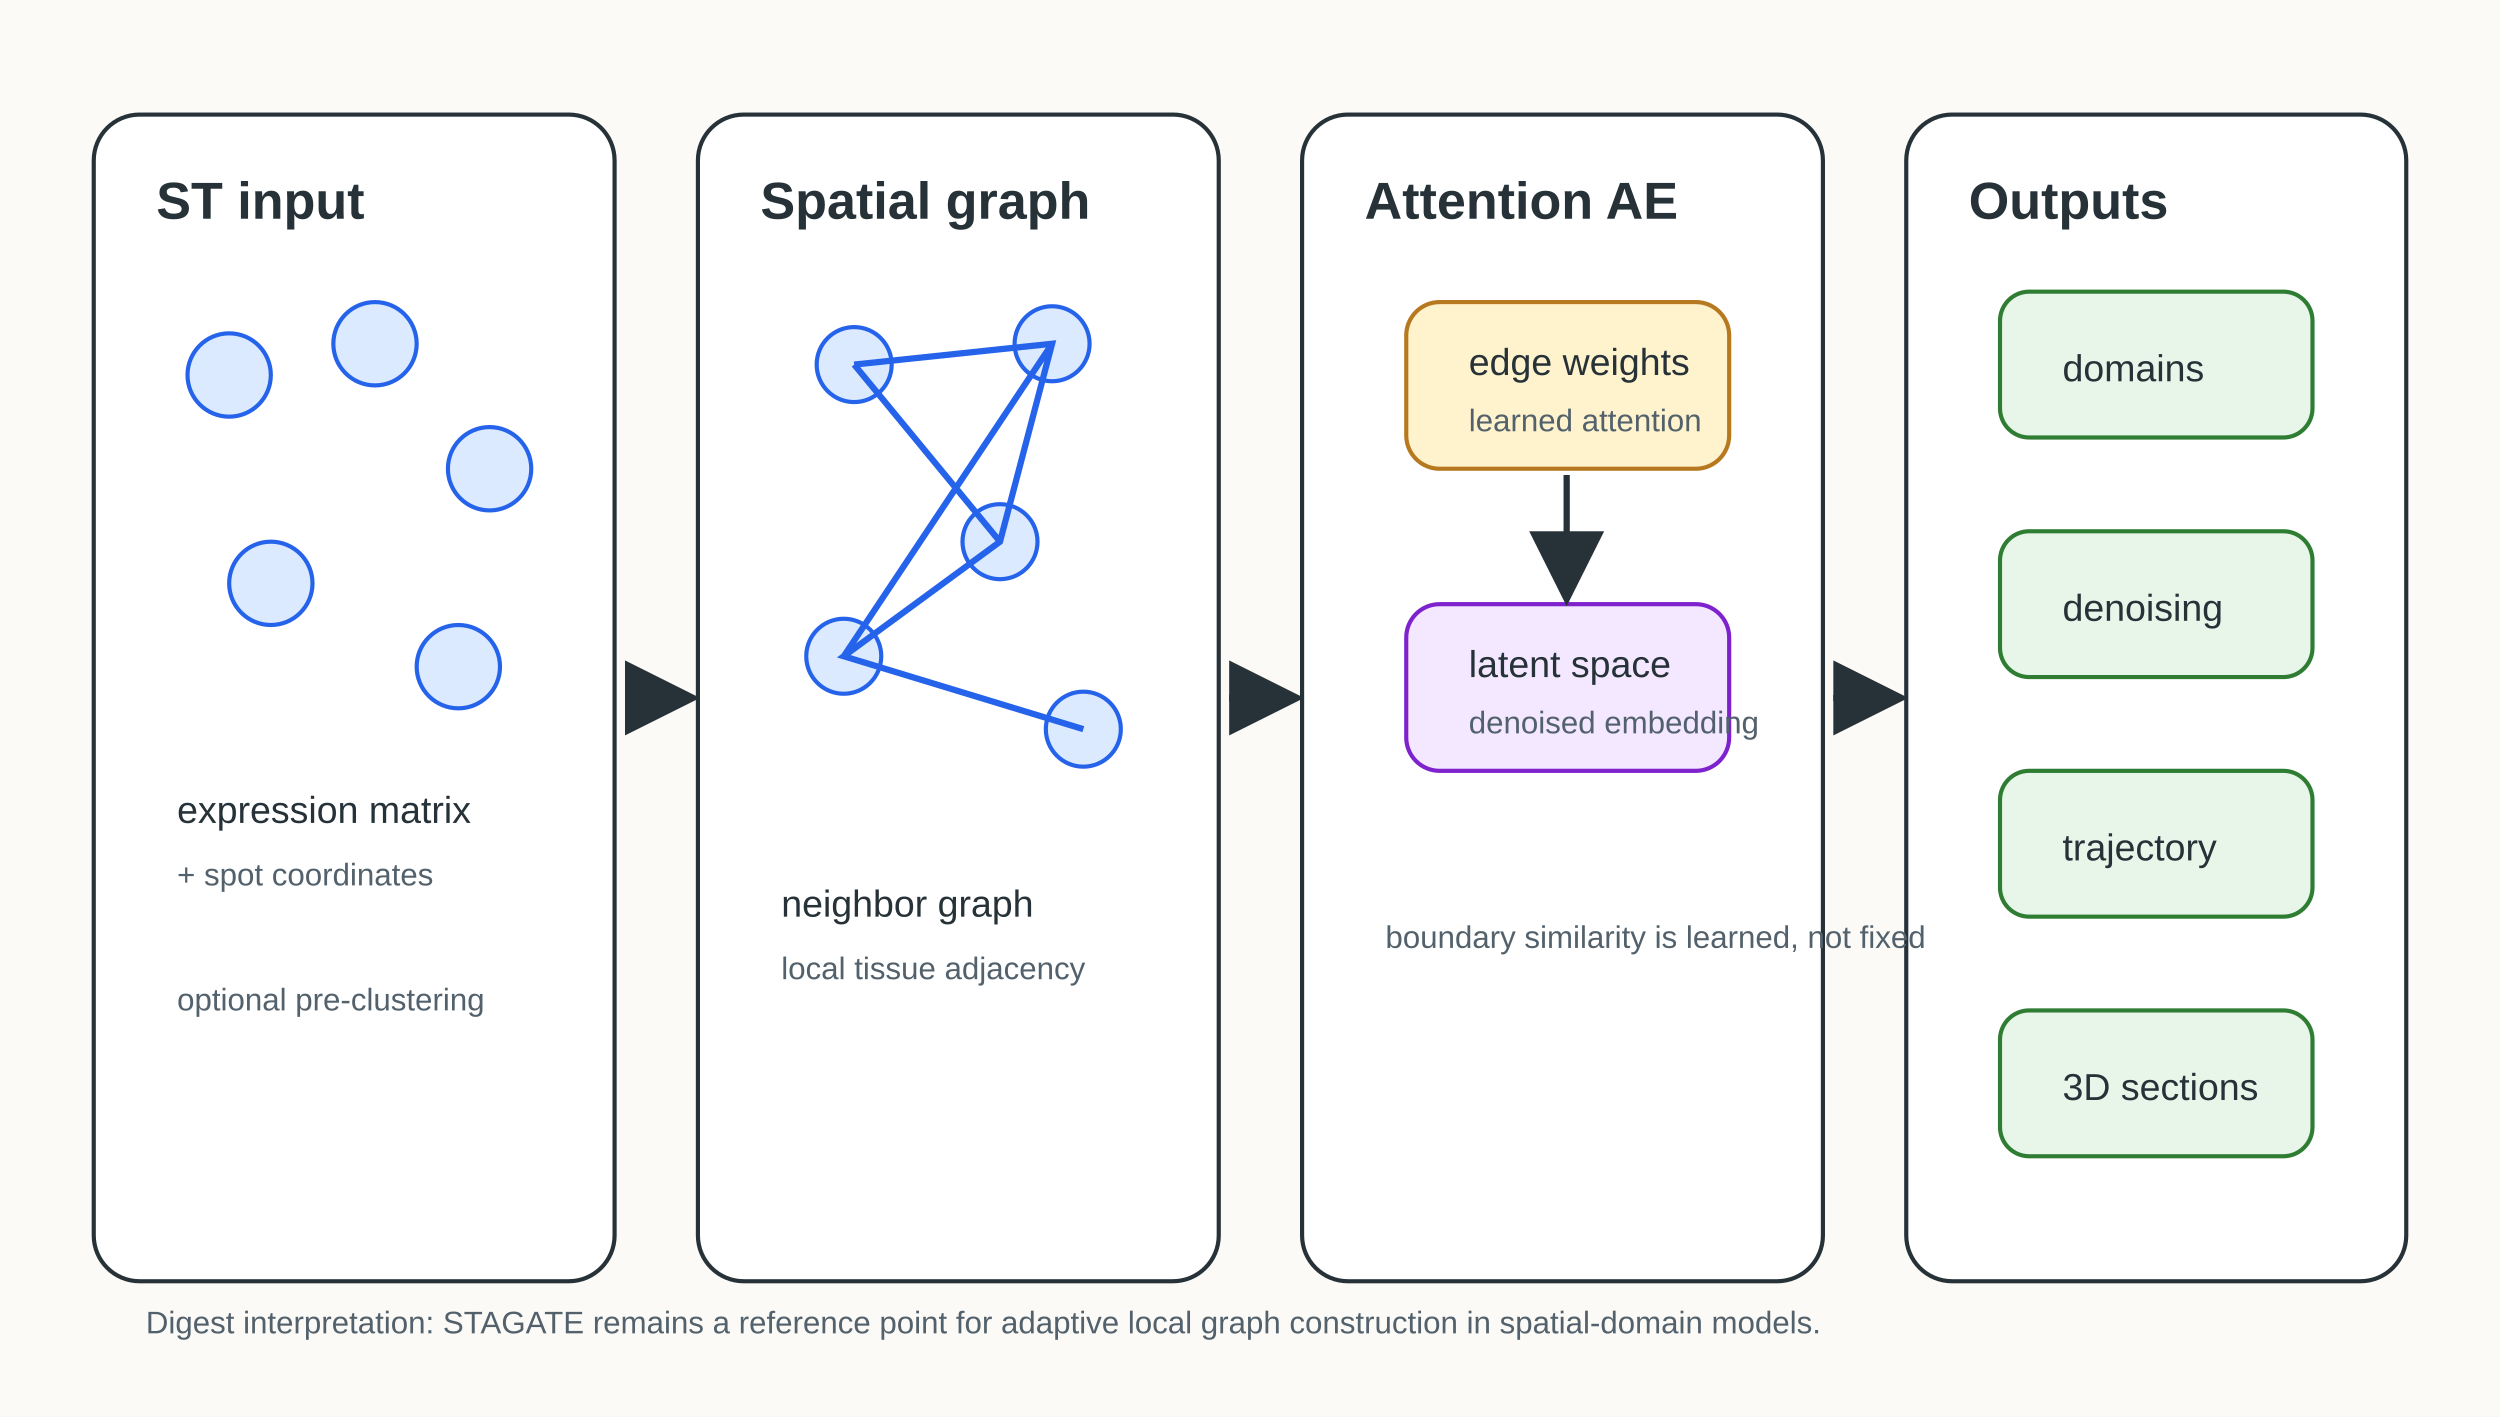
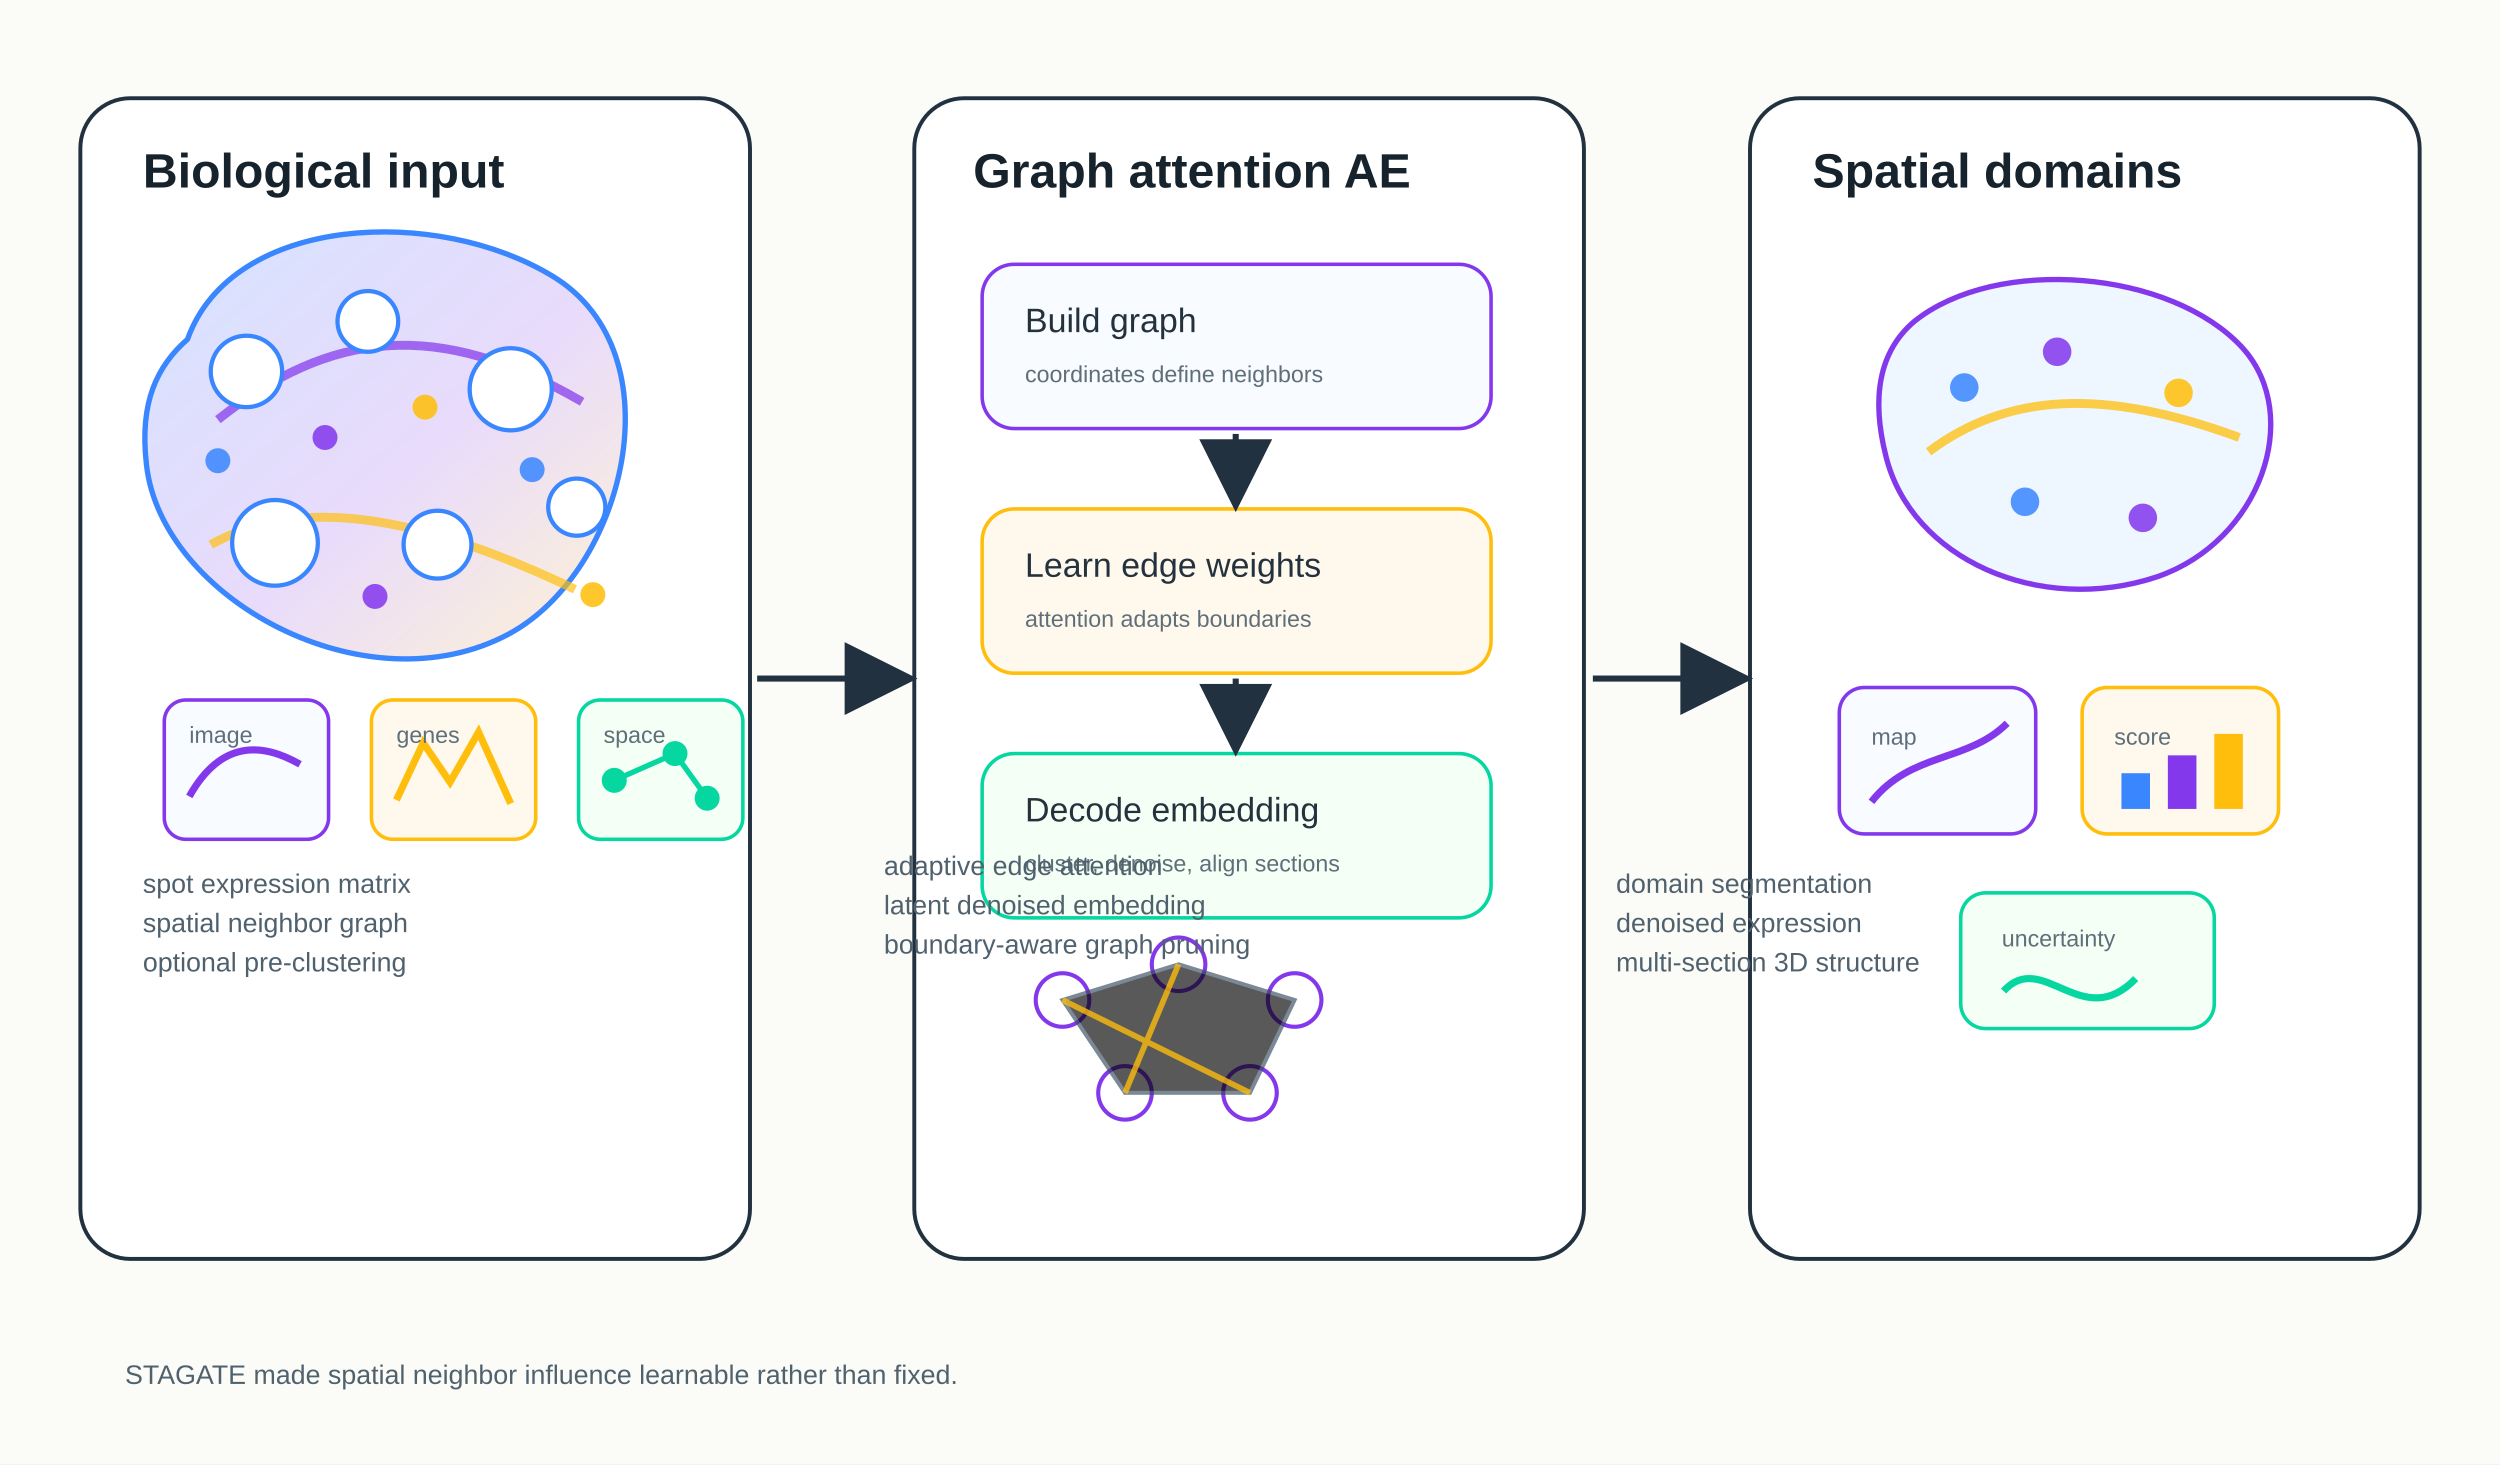
- <svg xmlns="http://www.w3.org/2000/svg" width="1200" height="680" viewBox="0 0 1200 680" role="img" aria-labelledby="title desc">
+ <svg xmlns="http://www.w3.org/2000/svg" width="1400" height="820" viewBox="0 0 1400 820" role="img" aria-labelledby="title desc">
  <defs>
+     <linearGradient id="tissueGrad" x1="0" x2="1" y1="0" y2="1">
+       <stop offset="0" stop-color="#3a86ff" stop-opacity="0.22" />
+       <stop offset="0.55" stop-color="#8338ec" stop-opacity="0.18" />
+       <stop offset="1" stop-color="#ffbe0b" stop-opacity="0.18" />
+     </linearGradient>
+     <linearGradient id="latentGrad" x1="0" x2="1">
+       <stop offset="0" stop-color="#8338ec" stop-opacity="0.92" />
+       <stop offset="1" stop-color="#ffbe0b" stop-opacity="0.92" />
+     </linearGradient>
+     <marker id="arrow" markerWidth="12" markerHeight="12" refX="10" refY="6" orient="auto">
+       <path d="M0,0 L12,6 L0,12 z" fill="#22313f" />
+     </marker>
    <style>
-       .bg{fill:#fbfaf7}.panel{fill:#fff;stroke:#263238;stroke-width:2}.h{font:700 25px Arial,sans-serif;fill:#263238}.t{font:18px Arial,sans-serif;fill:#263238}.s{font:15px Arial,sans-serif;fill:#52616b}.arrow{stroke:#263238;stroke-width:3;fill:none;marker-end:url(#a)}.spot{fill:#dbeafe;stroke:#2563eb;stroke-width:2}.att{fill:#fff3cd;stroke:#b7791f;stroke-width:2}.lat{fill:#f3e8ff;stroke:#7e22ce;stroke-width:2}.out{fill:#e8f5e9;stroke:#2e7d32;stroke-width:2}
+       .bg{fill:#fbfbf7}.panel{fill:#ffffff;stroke:#22313f;stroke-width:2.2}.h{font:700 27px Arial,sans-serif;fill:#17232c}.t{font:19px Arial,sans-serif;fill:#24323d}.s{font:15px Arial,sans-serif;fill:#50616e}.xs{font:13px Arial,sans-serif;fill:#5f6f7a}.arrow{stroke:#22313f;stroke-width:3.4;fill:none;marker-end:url(#arrow)}.cell{fill:#ffffff;stroke:#3a86ff;stroke-width:2.4}.spot{fill:#3a86ff;opacity:.86}.spot2{fill:#8338ec;opacity:.86}.spot3{fill:#ffbe0b;opacity:.86}.node{fill:#ffffff;stroke:#8338ec;stroke-width:2.3}.edge{stroke:#34495e;stroke-width:2.2;opacity:.65}.edge2{stroke:#ffbe0b;stroke-width:3.2;opacity:.78}.chip{fill:#f8fbff;stroke:#8338ec;stroke-width:2}.chip2{fill:#fff8ed;stroke:#ffbe0b;stroke-width:2}.chip3{fill:#f4fff6;stroke:#06d6a0;stroke-width:2}.latent{fill:url(#latentGrad);opacity:.86}.dash{stroke-dasharray:8 7}.thick{stroke-width:5}
    </style>
-     <marker id="a" markerWidth="12" markerHeight="12" refX="10" refY="6" orient="auto">
-       <path d="M0,0 L12,6 L0,12 z" fill="#263238" />
-     </marker>
  </defs>
-   <rect class="bg" width="1200" height="680" />
-   <rect class="panel" x="45" y="55" width="250" height="560" rx="22" />
-   <rect class="panel" x="335" y="55" width="250" height="560" rx="22" />
-   <rect class="panel" x="625" y="55" width="250" height="560" rx="22" />
-   <rect class="panel" x="915" y="55" width="240" height="560" rx="22" />
-   <text class="h" x="75" y="105">ST input</text>
-   <text class="h" x="365" y="105">Spatial graph</text>
-   <text class="h" x="655" y="105">Attention AE</text>
-   <text class="h" x="945" y="105">Outputs</text>
-   <g>
-     <circle class="spot" cx="110" cy="180" r="20" />
-     <circle class="spot" cx="180" cy="165" r="20" />
-     <circle class="spot" cx="235" cy="225" r="20" />
-     <circle class="spot" cx="130" cy="280" r="20" />
-     <circle class="spot" cx="220" cy="320" r="20" />
-     <text class="t" x="85" y="395">expression matrix</text>
-     <text class="s" x="85" y="425">+ spot coordinates</text>
-     <text class="s" x="85" y="485">optional pre-clustering</text>
+   <rect class="bg" width="1400" height="820" />
+   <rect class="panel" x="45" y="55" width="375" height="650" rx="28" />
+   <rect class="panel" x="512" y="55" width="375" height="650" rx="28" />
+   <rect class="panel" x="980" y="55" width="375" height="650" rx="28" />
+   <text class="h" x="80" y="105">Biological input</text>
+   <text class="h" x="545" y="105">Graph attention AE</text>
+   <text class="h" x="1015" y="105">Spatial domains</text>
+   <path d="M105 190 C130 120 245 115 310 155 C380 198 350 320 285 355 C205 398 90 335 82 260 C78 225 88 205 105 190 Z" fill="url(#tissueGrad)" stroke="#3a86ff" stroke-width="3" />
+   <path d="M122 235 C185 185 245 178 326 225" stroke="#8338ec" stroke-width="5" fill="none" opacity=".72" />
+   <path d="M118 305 C172 275 242 292 322 330" stroke="#ffbe0b" stroke-width="5" fill="none" opacity=".68" />
+   <circle class="cell" cx="138" cy="208" r="20" />
+   <circle class="cell" cx="206" cy="180" r="17" />
+   <circle class="cell" cx="286" cy="218" r="23" />
+   <circle class="cell" cx="154" cy="304" r="24" />
+   <circle class="cell" cx="245" cy="305" r="19" />
+   <circle class="cell" cx="323" cy="284" r="16" />
+   <circle class="spot" cx="122" cy="258" r="7" />
+   <circle class="spot2" cx="182" cy="245" r="7" />
+   <circle class="spot3" cx="238" cy="228" r="7" />
+   <circle class="spot" cx="298" cy="263" r="7" />
+   <circle class="spot2" cx="210" cy="334" r="7" />
+   <circle class="spot3" cx="332" cy="333" r="7" />
+   <g transform="translate(92 392)">
+     <rect class="chip" x="0" y="0" width="92" height="78" rx="12" />
+     <path d="M14 54 C32 22 55 24 76 36" stroke="#8338ec" stroke-width="4" fill="none" />
+     <text class="xs" x="14" y="24">image</text>
+     <rect class="chip2" x="116" y="0" width="92" height="78" rx="12" />
+     <path d="M130 56 L145 24 L160 46 L176 18 L194 58" stroke="#ffbe0b" stroke-width="4" fill="none" />
+     <text class="xs" x="130" y="24">genes</text>
+     <rect class="chip3" x="232" y="0" width="92" height="78" rx="12" />
+     <circle cx="252" cy="45" r="7" fill="#06d6a0" />
+     <circle cx="286" cy="30" r="7" fill="#06d6a0" />
+     <circle cx="304" cy="55" r="7" fill="#06d6a0" />
+     <path d="M252 45 L286 30 L304 55" stroke="#06d6a0" stroke-width="3" fill="none" />
+     <text class="xs" x="246" y="24">space</text>
  </g>
-   <path class="arrow" d="M300 335 L330 335" />
-   <g>
-     <circle class="spot" cx="410" cy="175" r="18" />
-     <circle class="spot" cx="505" cy="165" r="18" />
-     <circle class="spot" cx="480" cy="260" r="18" />
-     <circle class="spot" cx="405" cy="315" r="18" />
-     <circle class="spot" cx="520" cy="350" r="18" />
-     <path d="M410 175 L505 165 L480 260 L405 315 L520 350 M410 175 L480 260 M505 165 L405 315" stroke="#2563eb" stroke-width="3" fill="none" />
-     <text class="t" x="375" y="440">neighbor graph</text>
-     <text class="s" x="375" y="470">local tissue adjacency</text>
+   <text class="s" x="80" y="500">spot expression matrix</text>
+   <text class="s" x="80" y="522">spatial neighbor graph</text>
+   <text class="s" x="80" y="544">optional pre-clustering</text>
+   <path class="arrow" d="M424 380 C460 380 475 380 507 380" />
+   <g transform="translate(550 148)">
+     <rect class="chip" x="0" y="0" width="285" height="92" rx="18" />
+     <text class="t" x="24" y="38">Build graph</text>
+     <text class="xs" x="24" y="66">coordinates define neighbors</text>
+     <rect class="chip2" x="0" y="137" width="285" height="92" rx="18" />
+     <text class="t" x="24" y="175">Learn edge weights</text>
+     <text class="xs" x="24" y="203">attention adapts boundaries</text>
+     <rect class="chip3" x="0" y="274" width="285" height="92" rx="18" />
+     <text class="t" x="24" y="312">Decode embedding</text>
+     <text class="xs" x="24" y="340">cluster, denoise, align sections</text>
+     <path class="arrow" d="M142 95 L142 132" />
+     <path class="arrow" d="M142 232 L142 269" />
  </g>
-   <path class="arrow" d="M590 335 L620 335" />
-   <g>
-     <rect class="att" x="675" y="145" width="155" height="80" rx="16" />
-     <text class="t" x="705" y="180">edge weights</text>
-     <text class="s" x="705" y="207">learned attention</text>
-     <rect class="lat" x="675" y="290" width="155" height="80" rx="16" />
-     <text class="t" x="705" y="325">latent space</text>
-     <text class="s" x="705" y="352">denoised embedding</text>
-     <path class="arrow" d="M752 228 L752 285" />
-     <text class="s" x="665" y="455">boundary similarity is learned, not fixed</text>
+   <g transform="translate(595 560)">
+     <circle class="node" cx="0" cy="0" r="15" />
+     <circle class="node" cx="65" cy="-20" r="15" />
+     <circle class="node" cx="130" cy="0" r="15" />
+     <circle class="node" cx="35" cy="52" r="15" />
+     <circle class="node" cx="105" cy="52" r="15" />
+     <path class="edge" d="M0 0 L65 -20 L130 0 L105 52 L35 52 Z" />
+     <path class="edge2" d="M0 0 L105 52 M65 -20 L35 52" />
  </g>
-   <path class="arrow" d="M880 335 L910 335" />
-   <g>
-     <rect class="out" x="960" y="140" width="150" height="70" rx="14" />
-     <text class="t" x="990" y="183">domains</text>
-     <rect class="out" x="960" y="255" width="150" height="70" rx="14" />
-     <text class="t" x="990" y="298">denoising</text>
-     <rect class="out" x="960" y="370" width="150" height="70" rx="14" />
-     <text class="t" x="990" y="413">trajectory</text>
-     <rect class="out" x="960" y="485" width="150" height="70" rx="14" />
-     <text class="t" x="990" y="528">3D sections</text>
+   <text class="s" x="495" y="490">adaptive edge attention</text>
+   <text class="s" x="495" y="512">latent denoised embedding</text>
+   <text class="s" x="495" y="534">boundary-aware graph pruning</text>
+   <path class="arrow" d="M892 380 C930 380 945 380 975 380" />
+   <g transform="translate(1030 135)">
+     <path d="M42 45 C88 8 186 16 226 60 C260 98 236 168 178 188 C112 210 40 178 26 120 C18 88 22 62 42 45 Z" fill="#eef7ff" stroke="#8338ec" stroke-width="3" />
+     <path d="M50 118 C94 85 148 82 224 110" stroke="#ffbe0b" stroke-width="5" fill="none" opacity=".75" />
+     <circle class="spot" cx="70" cy="82" r="8" />
+     <circle class="spot2" cx="122" cy="62" r="8" />
+     <circle class="spot3" cx="190" cy="85" r="8" />
+     <circle class="spot" cx="104" cy="146" r="8" />
+     <circle class="spot2" cx="170" cy="155" r="8" />
+     <rect class="chip" x="0" y="250" width="110" height="82" rx="14" />
+     <text class="xs" x="18" y="282">map</text>
+     <path d="M18 314 C40 286 72 292 94 270" stroke="#8338ec" stroke-width="4" fill="none" />
+     <rect class="chip2" x="136" y="250" width="110" height="82" rx="14" />
+     <text class="xs" x="154" y="282">score</text>
+     <rect x="158" y="298" width="16" height="20" fill="#3a86ff" />
+     <rect x="184" y="288" width="16" height="30" fill="#8338ec" />
+     <rect x="210" y="276" width="16" height="42" fill="#ffbe0b" />
+     <rect class="chip3" x="68" y="365" width="142" height="76" rx="14" />
+     <text class="xs" x="91" y="395">uncertainty</text>
+     <path d="M92 420 C114 396 136 444 166 413" stroke="#06d6a0" stroke-width="4" fill="none" />
  </g>
-   <text class="s" x="70" y="640">Digest interpretation: STAGATE remains a reference point for adaptive local graph construction in spatial-domain models.</text>
+   <text class="s" x="905" y="500">domain segmentation</text>
+   <text class="s" x="905" y="522">denoised expression</text>
+   <text class="s" x="905" y="544">multi-section 3D structure</text>
+   <text class="s" x="70" y="775">STAGATE made spatial neighbor influence learnable rather than fixed.</text>
</svg>
